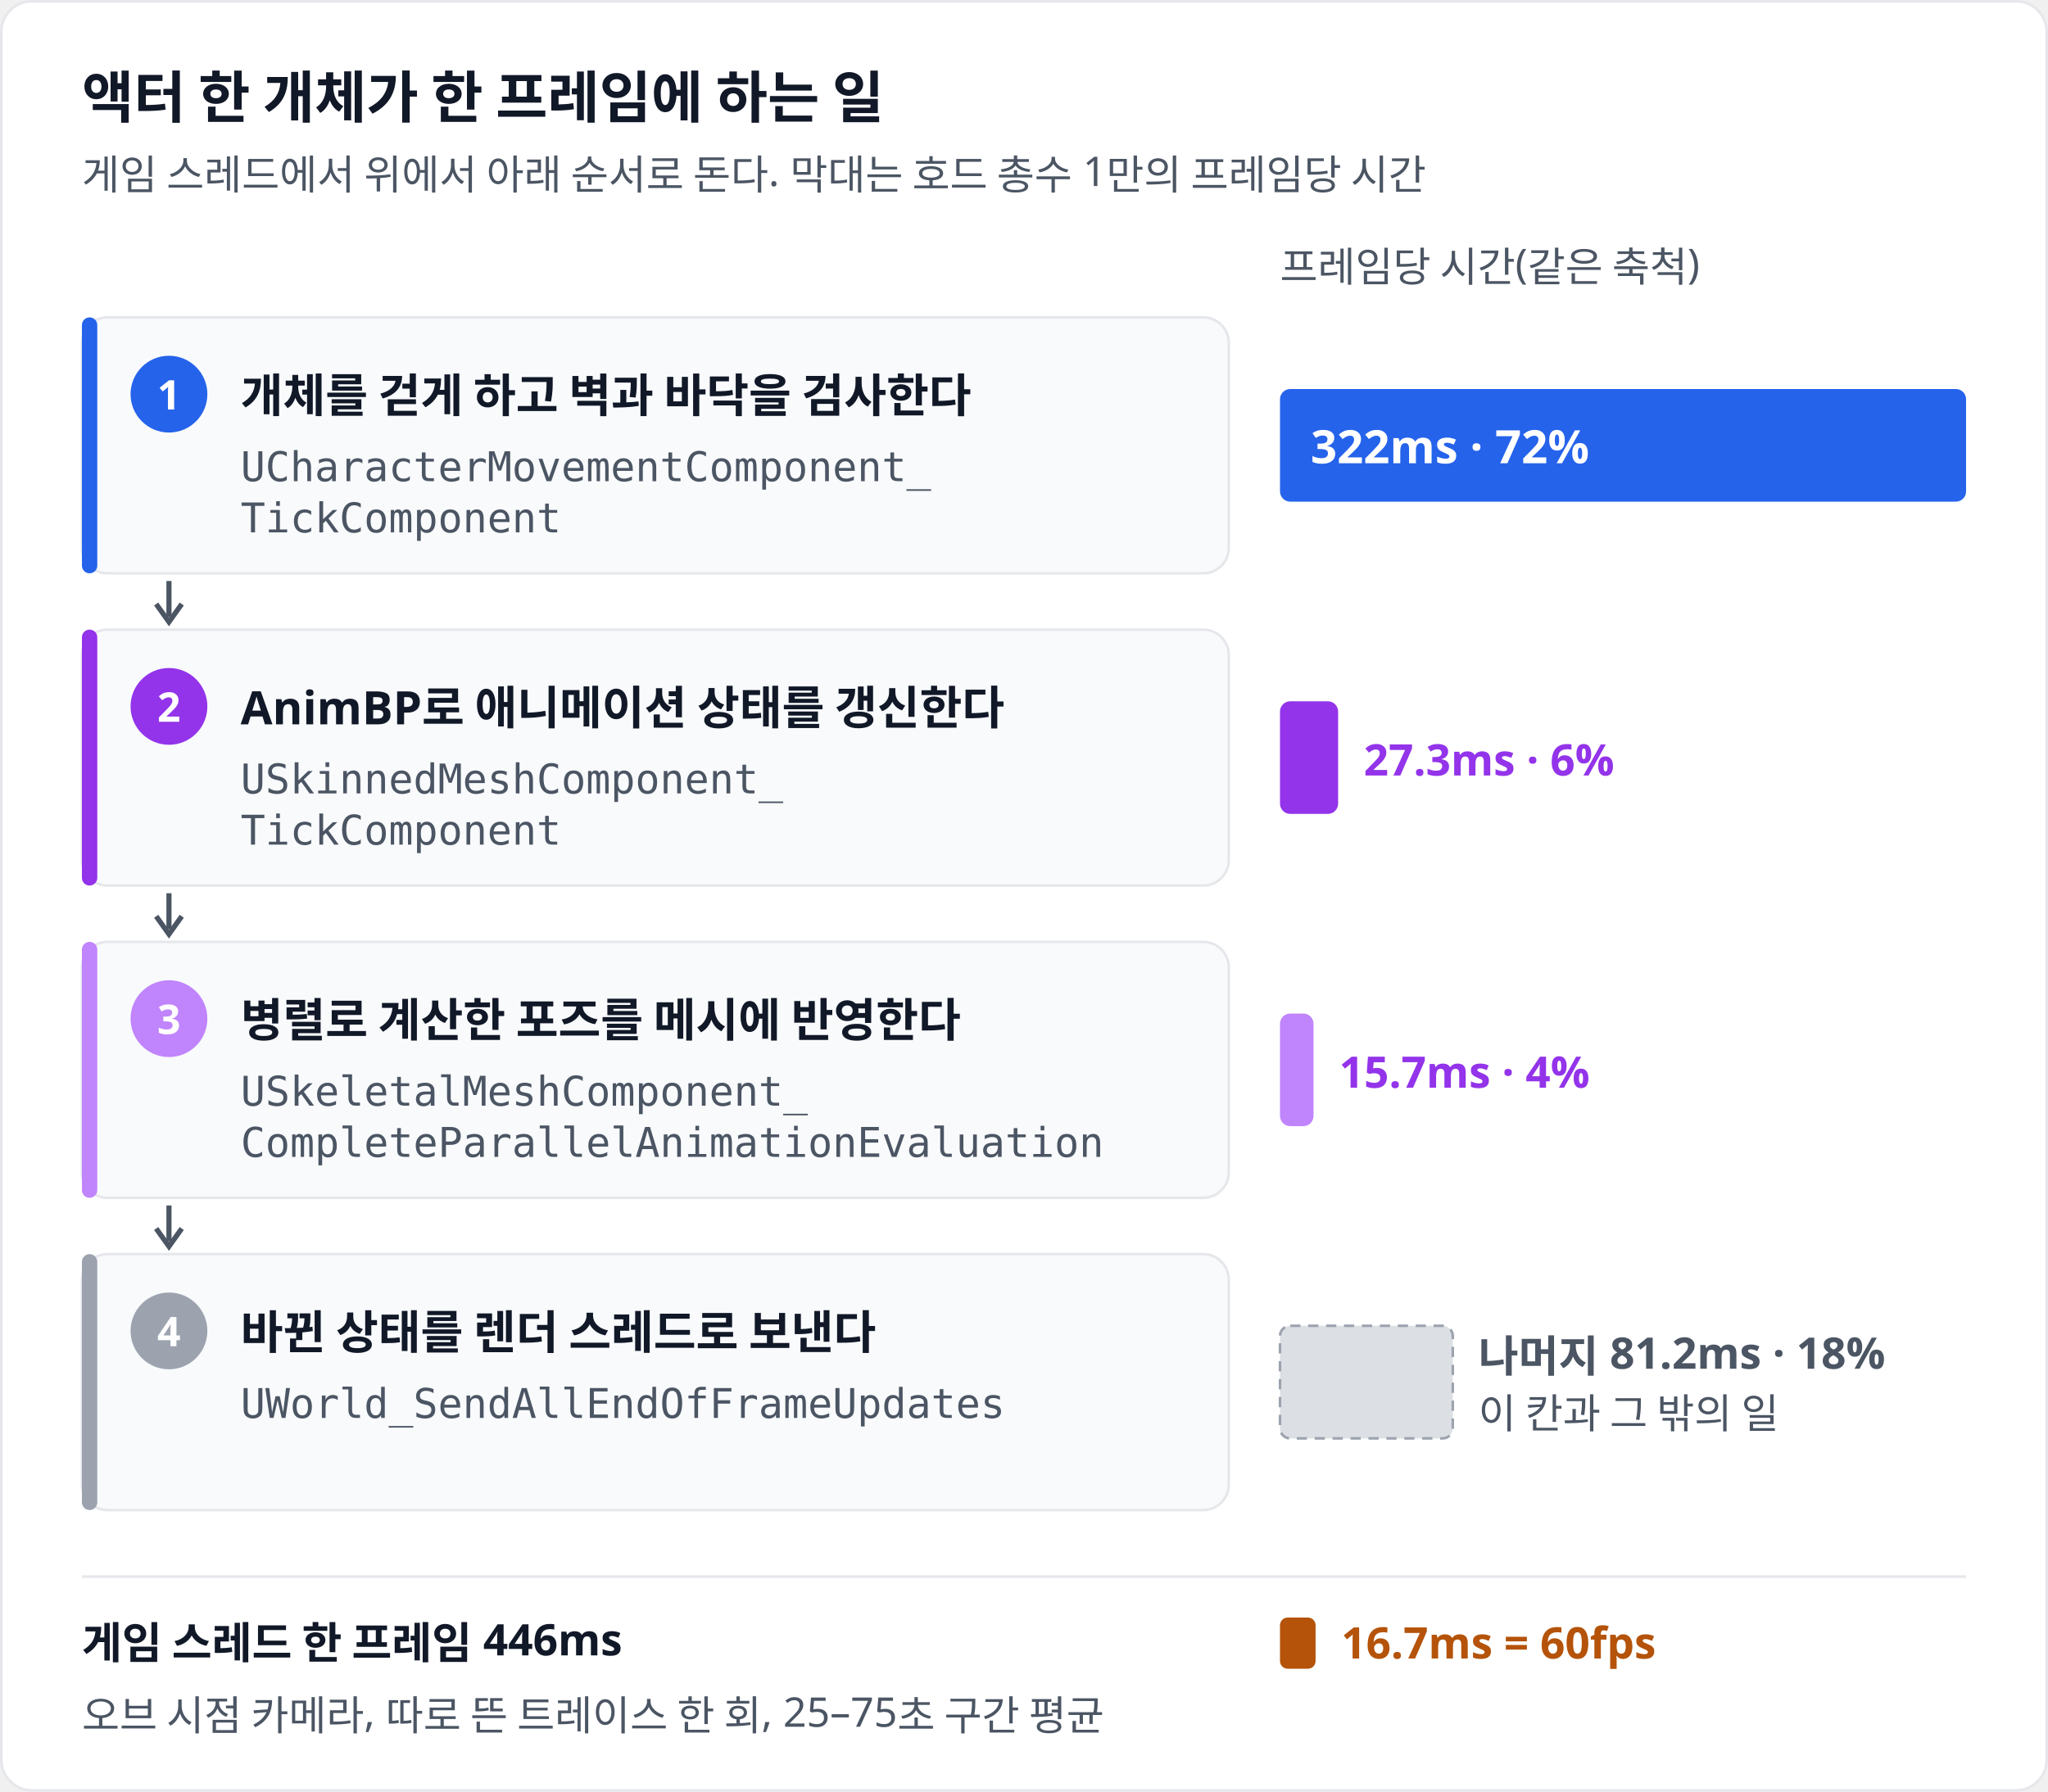
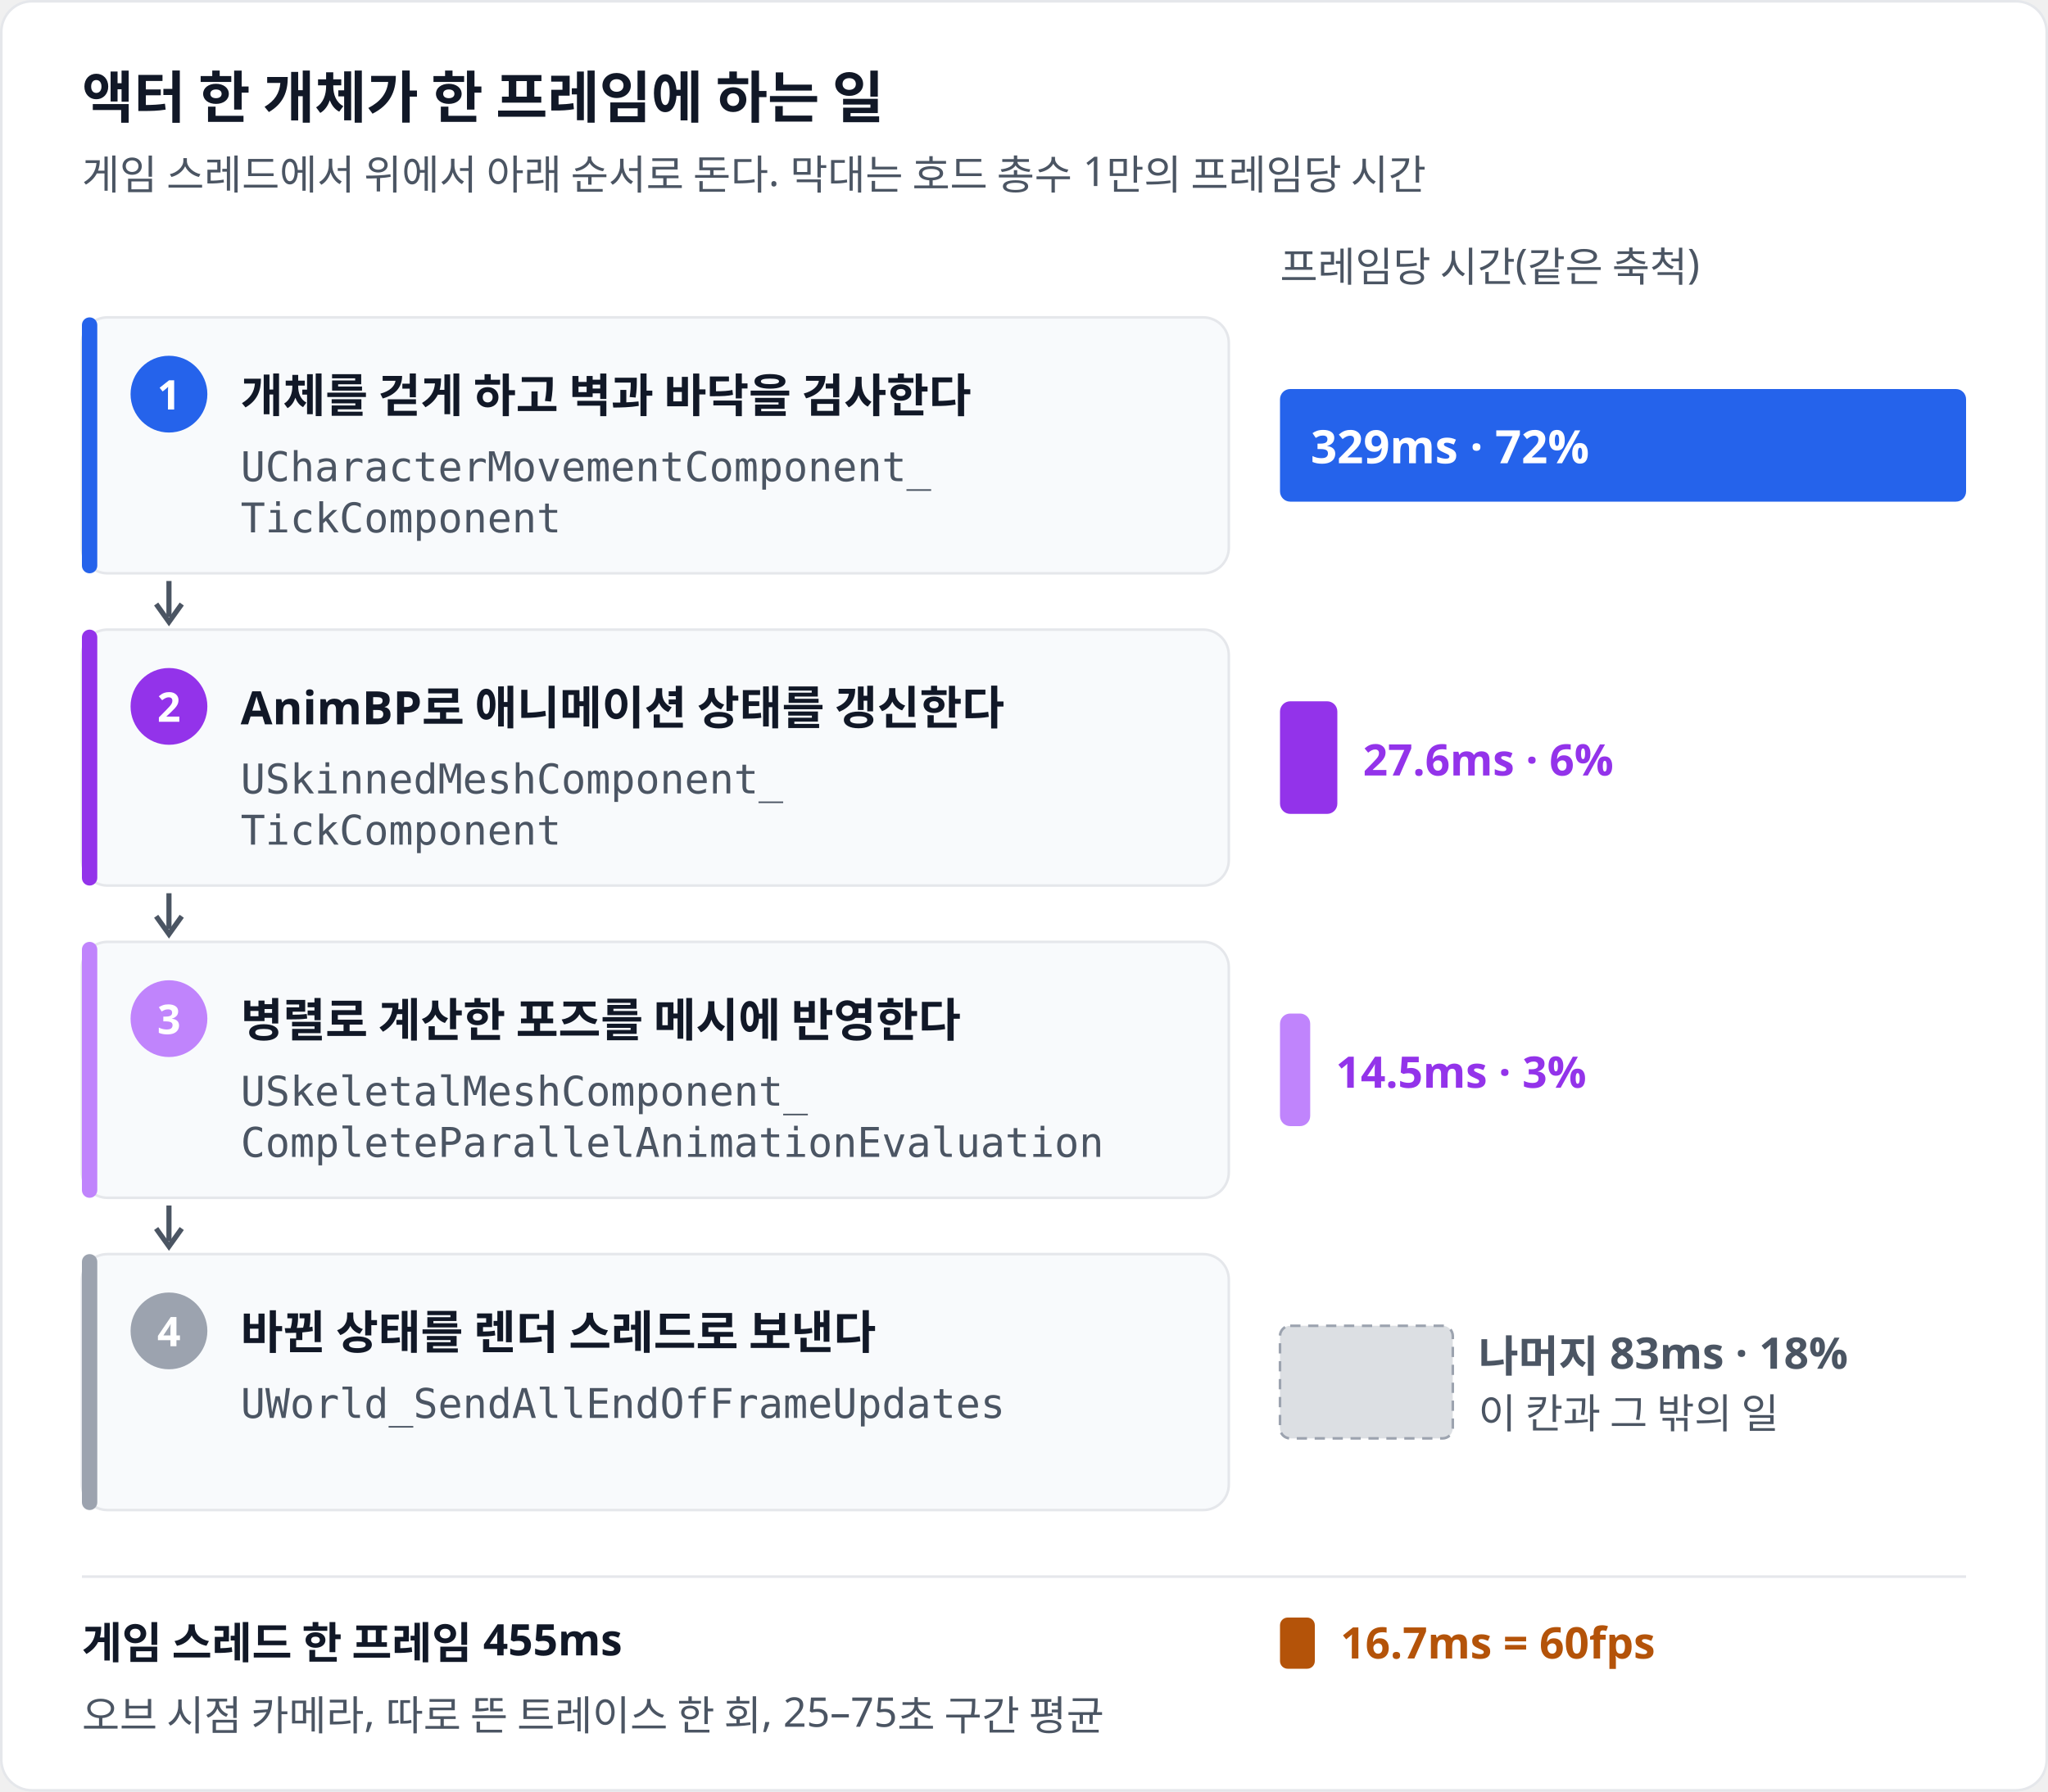
<svg xmlns="http://www.w3.org/2000/svg" width="800" height="700" viewBox="0 0 800 700" font-family="Malgun Gothic, Apple SD Gothic Neo, Noto Sans KR, Segoe UI, sans-serif" font-size="16" fill="#111827">
  <rect x="0.5" y="0.5" width="799" height="699" rx="12" fill="#ffffff" stroke="#e5e7eb" />
  <text x="32" y="46" font-size="22" font-weight="700">액터 한 개체가 한 프레임에 하는 일</text>
  <text x="32" y="74" font-size="16" fill="#4b5563">게임 스레드에서 위에서 아래 순서로 돈다. 막대는 호드 총수 1만의 프레임당 시간</text>
  <text x="500" y="110" font-size="16" fill="#4b5563">프레임당 시간(같은 축척)</text>
  <rect x="32" y="124" width="448" height="100" rx="10" fill="#f8fafc" stroke="#e5e7eb" />
  <rect x="32" y="124" width="6" height="100" rx="3" fill="#2563eb" />
  <circle cx="66" cy="154" r="15" fill="#2563eb" />
  <text x="66" y="160" text-anchor="middle" font-size="16" font-weight="700" fill="white">1</text>
  <text x="94" y="161" font-size="18" font-weight="700">개체를 걷게 하고 벽과 바닥을 검사한다</text>
  <text x="94" y="188" font-family="Consolas, SFMono-Regular, Menlo, monospace" font-size="16" fill="#4b5563">UCharacterMovementComponent_</text>
  <text x="94" y="208" font-family="Consolas, SFMono-Regular, Menlo, monospace" font-size="16" fill="#4b5563">TickComponent</text>
  <rect x="500" y="152" width="268.0" height="44" rx="4" fill="#2563eb" />
-   <text x="512" y="181" font-size="18" font-weight="700" fill="white">322ms · 72%</text>
+   <text x="512" y="181" font-size="18" font-weight="700" fill="white">329ms · 72%</text>
  <path d="M66 227 L66 241" stroke="#4b5563" stroke-width="2" />
  <path d="M61 236 L66 243 L71 236" fill="none" stroke="#4b5563" stroke-width="2" />
  <rect x="32" y="246" width="448" height="100" rx="10" fill="#f8fafc" stroke="#e5e7eb" />
  <rect x="32" y="246" width="6" height="100" rx="3" fill="#9333ea" />
  <circle cx="66" cy="276" r="15" fill="#9333ea" />
  <text x="66" y="282" text-anchor="middle" font-size="16" font-weight="700" fill="white">2</text>
  <text x="94" y="283" font-size="18" font-weight="700">AnimBP로 애니메이션 상태를 갱신한다</text>
  <text x="94" y="310" font-family="Consolas, SFMono-Regular, Menlo, monospace" font-size="16" fill="#4b5563">USkinnedMeshComponent_</text>
  <text x="94" y="330" font-family="Consolas, SFMono-Regular, Menlo, monospace" font-size="16" fill="#4b5563">TickComponent</text>
-   <rect x="500" y="274" width="22.7" height="44" rx="4" fill="#9333ea" />
-   <text x="532.7" y="303" font-size="17" font-weight="700" fill="#9333ea">27.3ms · 6%</text>
+   <rect x="500" y="274" width="22.4" height="44" rx="4" fill="#9333ea" />
+   <text x="532.4" y="303" font-size="17" font-weight="700" fill="#9333ea">27.6ms · 6%</text>
  <path d="M66 349 L66 363" stroke="#4b5563" stroke-width="2" />
  <path d="M61 358 L66 365 L71 358" fill="none" stroke="#4b5563" stroke-width="2" />
  <rect x="32" y="368" width="448" height="100" rx="10" fill="#f8fafc" stroke="#e5e7eb" />
  <rect x="32" y="368" width="6" height="100" rx="3" fill="#c084fc" />
  <circle cx="66" cy="398" r="15" fill="#c084fc" />
  <text x="66" y="404" text-anchor="middle" font-size="16" font-weight="700" fill="white">3</text>
  <text x="94" y="405" font-size="18" font-weight="700">병렬로 계산한 포즈를 메시에 반영한다</text>
  <text x="94" y="432" font-family="Consolas, SFMono-Regular, Menlo, monospace" font-size="16" fill="#4b5563">USkeletalMeshComponent_</text>
  <text x="94" y="452" font-family="Consolas, SFMono-Regular, Menlo, monospace" font-size="16" fill="#4b5563">CompleteParallelAnimationEvaluation</text>
-   <rect x="500" y="396" width="13.1" height="44" rx="4" fill="#c084fc" />
-   <text x="523.1" y="425" font-size="17" font-weight="700" fill="#9333ea">15.7ms · 4%</text>
+   <rect x="500" y="396" width="11.8" height="44" rx="4" fill="#c084fc" />
+   <text x="521.8" y="425" font-size="17" font-weight="700" fill="#9333ea">14.5ms · 3%</text>
  <path d="M66 471 L66 485" stroke="#4b5563" stroke-width="2" />
  <path d="M61 480 L66 487 L71 480" fill="none" stroke="#4b5563" stroke-width="2" />
  <rect x="32" y="490" width="448" height="100" rx="10" fill="#f8fafc" stroke="#e5e7eb" />
  <rect x="32" y="490" width="6" height="100" rx="3" fill="#9ca3af" />
  <circle cx="66" cy="520" r="15" fill="#9ca3af" />
  <text x="66" y="526" text-anchor="middle" font-size="16" font-weight="700" fill="white">4</text>
  <text x="94" y="527" font-size="18" font-weight="700">바뀐 상태를 렌더 스레드로 보낸다</text>
  <text x="94" y="554" font-family="Consolas, SFMono-Regular, Menlo, monospace" font-size="16" fill="#4b5563">UWorld_SendAllEndOfFrameUpdates</text>
  <rect x="500" y="518" width="67.5" height="44" rx="4" fill="#9ca3af" fill-opacity="0.35" stroke="#9ca3af" stroke-dasharray="4 3" />
-   <text x="577.5" y="536" font-size="17" font-weight="700" fill="#4b5563">나머지 81.2ms · 18%</text>
+   <text x="577.5" y="536" font-size="17" font-weight="700" fill="#4b5563">나머지 83ms · 18%</text>
  <text x="577.5" y="558" font-size="16" fill="#4b5563">이 칸과 그 밖의 일</text>
  <line x1="32" y1="616" x2="768" y2="616" stroke="#e5e7eb" />
-   <text x="32" y="648" font-size="17" font-weight="700">게임 스레드 한 프레임 446ms</text>
-   <rect x="500" y="632" width="13.9" height="20" rx="3" fill="#b45309" />
-   <text x="523.9" y="648" font-size="17" font-weight="700" fill="#b45309">16.7ms = 60fps</text>
+   <text x="32" y="648" font-size="17" font-weight="700">게임 스레드 한 프레임 455ms</text>
+   <rect x="500" y="632" width="13.6" height="20" rx="3" fill="#b45309" />
+   <text x="523.6" y="648" font-size="17" font-weight="700" fill="#b45309">16.7ms = 60fps</text>
  <text x="32" y="676" font-size="16" fill="#4b5563">오브 시점 카메라, 따로 뜬 트레이스 한 회, 25–75초 구간 평균</text>
</svg>
